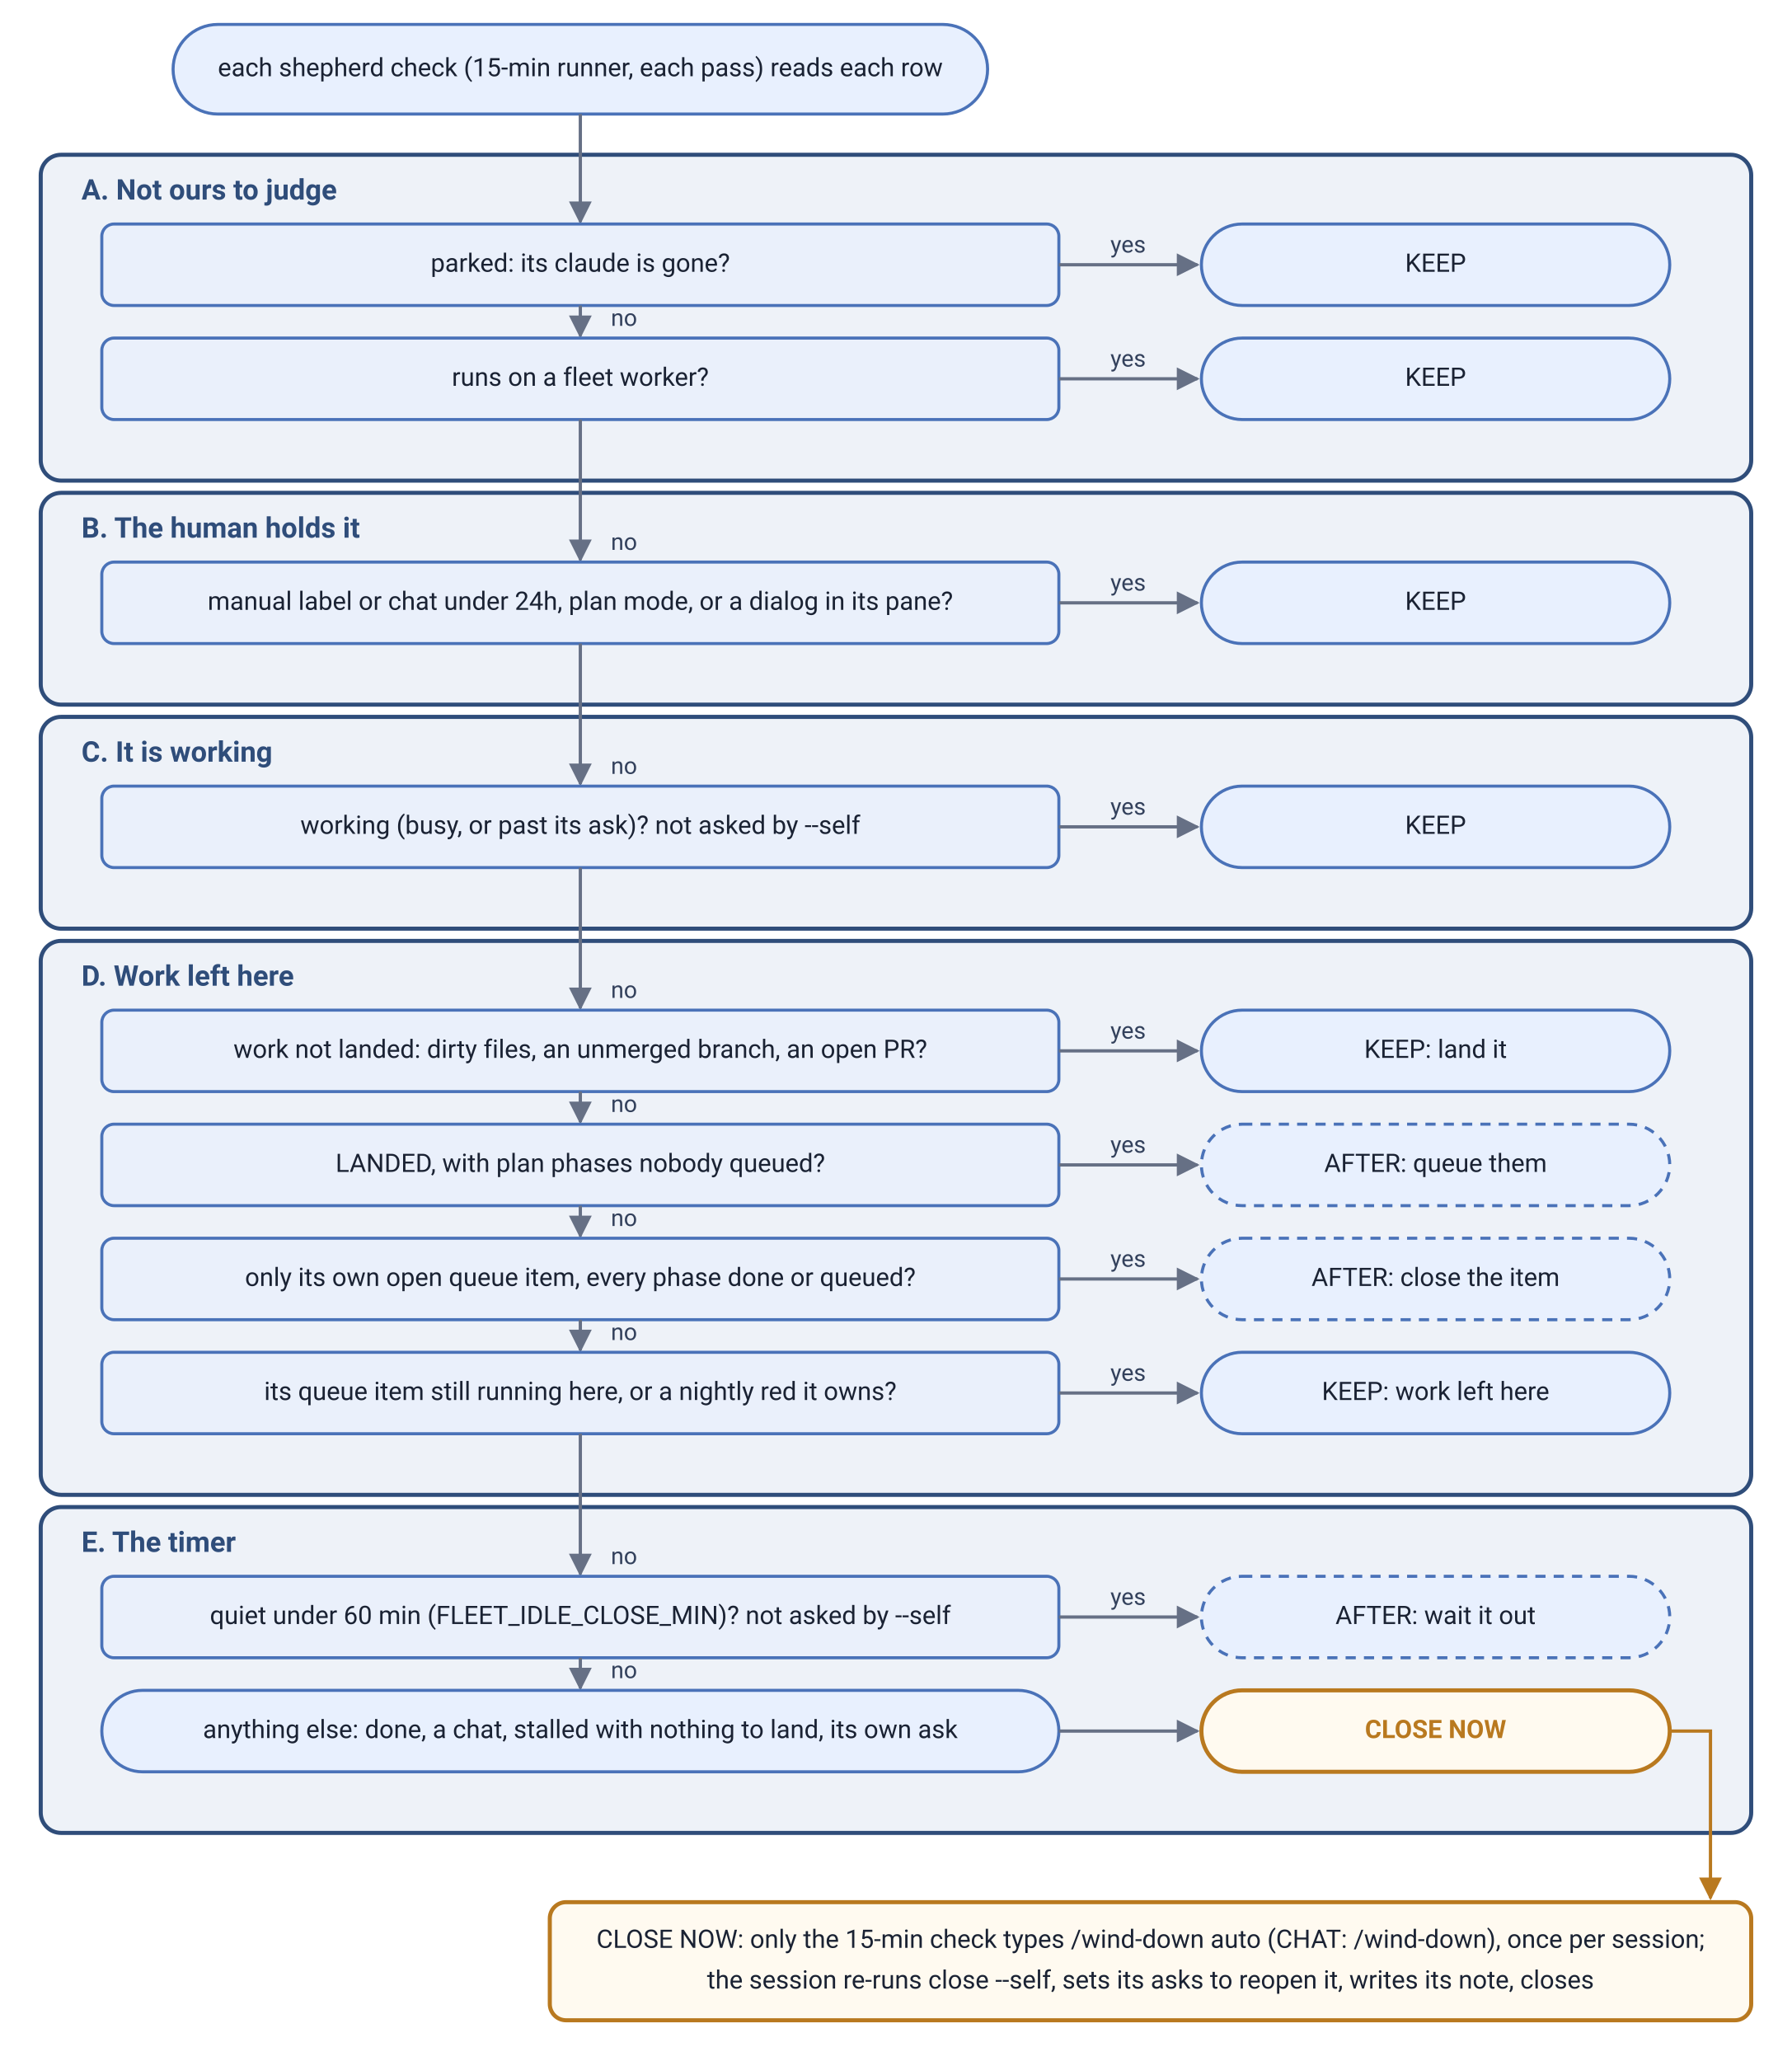
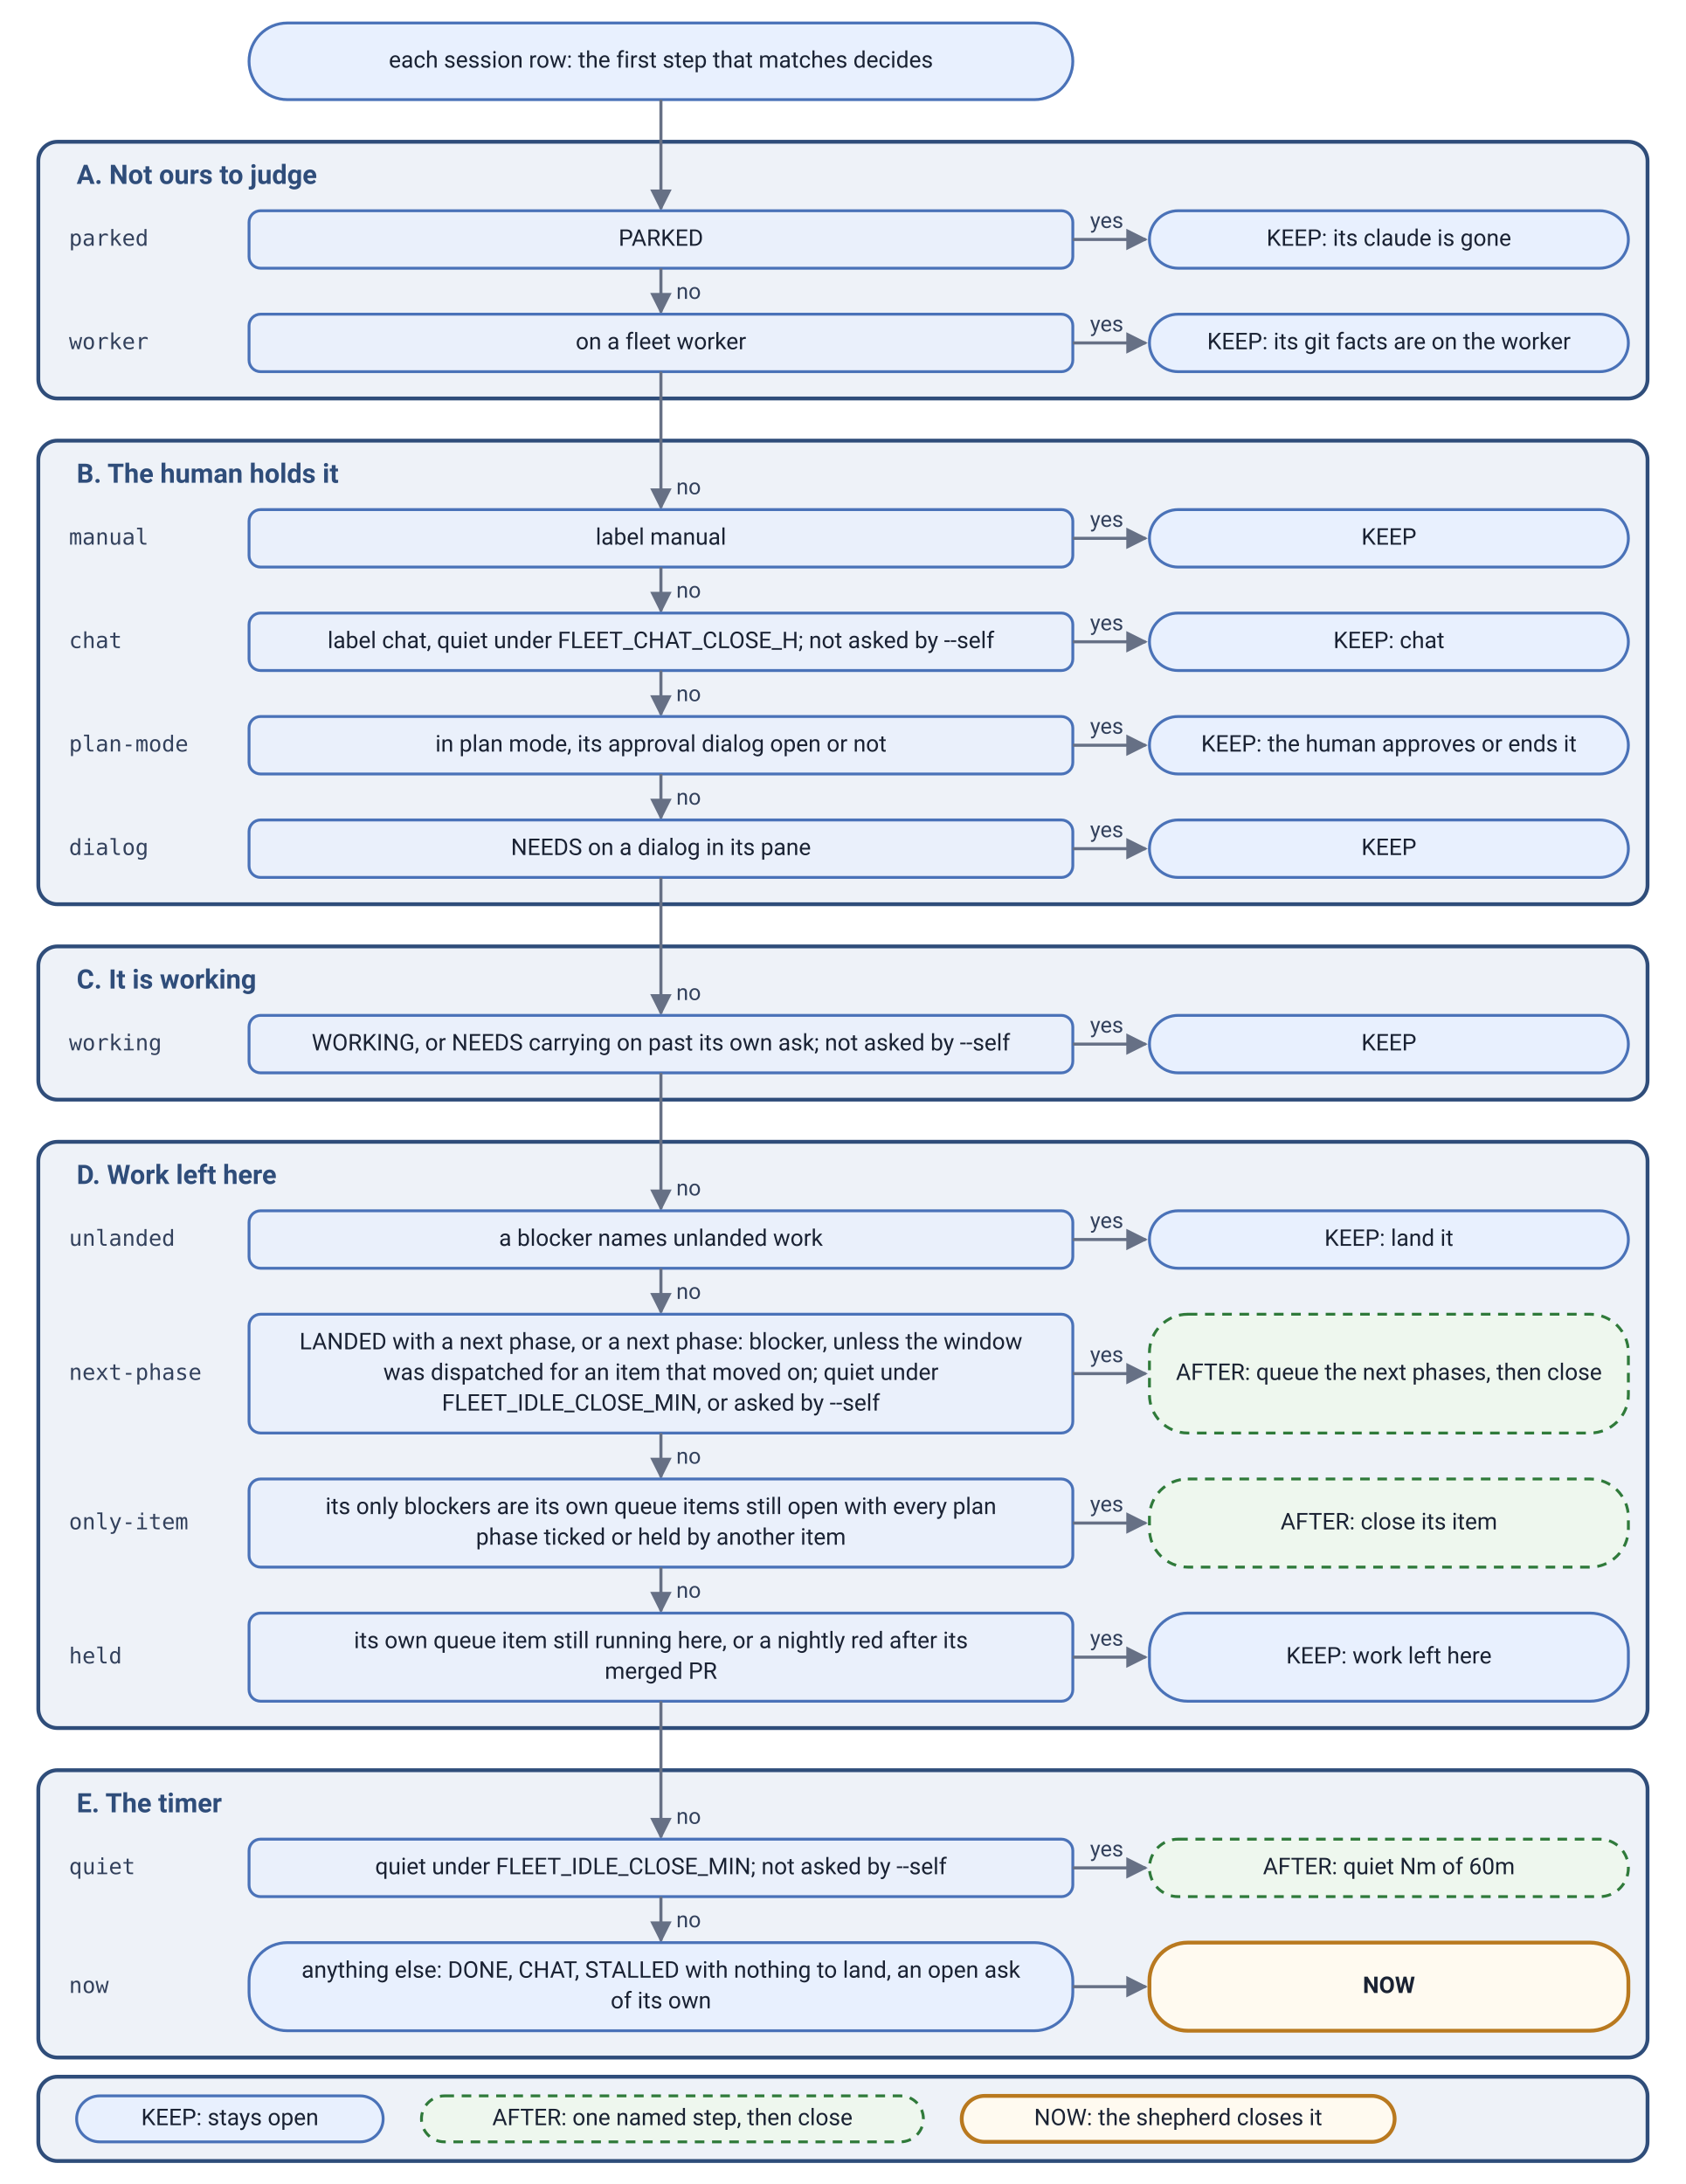
- <svg xmlns="http://www.w3.org/2000/svg" viewBox="0 0 880 1012" font-family="-apple-system, BlinkMacSystemFont, Segoe UI, Roboto, Helvetica, Arial, sans-serif">
+ <svg xmlns="http://www.w3.org/2000/svg" viewBox="0 0 880 1140" font-family="-apple-system, BlinkMacSystemFont, Segoe UI, Roboto, Helvetica, Arial, sans-serif">
  <defs>
    <marker id="arrow" viewBox="0 0 10 10" refX="9" refY="5" markerWidth="7" markerHeight="7" orient="auto-start-reverse">
      <path d="M0,0 L10,5 L0,10 z" fill="#667085" />
    </marker>
-     <marker id="arrow-amber" viewBox="0 0 10 10" refX="9" refY="5" markerWidth="7" markerHeight="7" orient="auto-start-reverse">
-       <path d="M0,0 L10,5 L0,10 z" fill="#b9791f" />
-     </marker>
    <style>
      .lane { fill:#eef2f8; stroke:#2f4d7a; stroke-width:2; }
-       .lane-title { font-size:14px; font-weight:600; fill:#2f4d7a; text-anchor:middle; }
+       .lane-title { font-size:14px; font-weight:600; fill:#2f4d7a; text-anchor:start; }
      .node { fill:#e8f0fe; stroke:#4a72b8; stroke-width:1.5; }
      .decision { fill:#eaf0fb; stroke:#4a72b8; stroke-width:1.5; }
+       .keep { fill:#e8f0fe; stroke:#4a72b8; stroke-width:1.5; }
+       .after { fill:#eef7ee; stroke:#2f7a3a; stroke-width:1.5; stroke-dasharray:5 4; }
+       .now { fill:#fffaf0; stroke:#b9791f; stroke-width:2; }
      .label { font-size:14px; fill:#1a2233; text-anchor:middle; dominant-baseline:middle; }
-       .label.sm { font-size:12.5px; }
+       .label.sm { font-size:12px; }
+       .label.strong { font-weight:600; }
+       .step { font-size:11.5px; fill:#33415c; dominant-baseline:middle; font-family:ui-monospace, SFMono-Regular, Menlo, Consolas, monospace; }
      .edge { fill:none; stroke:#667085; stroke-width:1.6; marker-end:url(#arrow); }
-       .elabel { font-size:11.5px; fill:#33415c; text-anchor:middle; }
+       .elabel { font-size:11.5px; fill:#33415c; text-anchor:start; }
    </style>
  </defs>
-   <rect class="node" x="85" y="12" width="400" height="44" rx="22" />
-   <text class="label sm" x="285" y="34">each shepherd check (15-min runner, each pass) reads each row</text>
-   <rect class="lane" x="20" y="76" width="840" height="160" rx="10" />
-   <text class="lane-title" x="40" y="98" style="text-anchor:start">A. Not ours to judge</text>
-   <rect class="lane" x="20" y="242" width="840" height="104" rx="10" />
-   <text class="lane-title" x="40" y="264" style="text-anchor:start">B. The human holds it</text>
-   <rect class="lane" x="20" y="352" width="840" height="104" rx="10" />
-   <text class="lane-title" x="40" y="374" style="text-anchor:start">C. It is working</text>
-   <rect class="lane" x="20" y="462" width="840" height="272" rx="10" />
-   <text class="lane-title" x="40" y="484" style="text-anchor:start">D. Work left here</text>
-   <rect class="lane" x="20" y="740" width="840" height="160" rx="10" />
-   <text class="lane-title" x="40" y="762" style="text-anchor:start">E. The timer</text>
-   <path class="edge" d="M285,56 V109" />
-   <rect class="decision" x="50" y="110" width="470" height="40" rx="6" />
-   <text class="label sm" x="285" y="130">parked: its claude is gone?</text>
-   <path class="edge" d="M520,130 H588" />
-   <text class="elabel" x="554" y="124">yes</text>
-   <rect class="node" x="590" y="110" width="230" height="40" rx="20" />
-   <text class="label sm" x="705" y="130">KEEP</text>
-   <path class="edge" d="M285,150 V165" />
-   <text class="elabel" x="300" y="160" style="text-anchor:start">no</text>
-   <rect class="decision" x="50" y="166" width="470" height="40" rx="6" />
-   <text class="label sm" x="285" y="186">runs on a fleet worker?</text>
-   <path class="edge" d="M520,186 H588" />
-   <text class="elabel" x="554" y="180">yes</text>
-   <rect class="node" x="590" y="166" width="230" height="40" rx="20" />
-   <text class="label sm" x="705" y="186">KEEP</text>
-   <path class="edge" d="M285,206 V275" />
-   <text class="elabel" x="300" y="270" style="text-anchor:start">no</text>
-   <rect class="decision" x="50" y="276" width="470" height="40" rx="6" />
-   <text class="label sm" x="285" y="296">manual label or chat under 24h, plan mode, or a dialog in its pane?</text>
-   <path class="edge" d="M520,296 H588" />
-   <text class="elabel" x="554" y="290">yes</text>
-   <rect class="node" x="590" y="276" width="230" height="40" rx="20" />
-   <text class="label sm" x="705" y="296">KEEP</text>
-   <path class="edge" d="M285,316 V385" />
-   <text class="elabel" x="300" y="380" style="text-anchor:start">no</text>
-   <rect class="decision" x="50" y="386" width="470" height="40" rx="6" />
-   <text class="label sm" x="285" y="406">working (busy, or past its ask)? not asked by --self</text>
-   <path class="edge" d="M520,406 H588" />
-   <text class="elabel" x="554" y="400">yes</text>
-   <rect class="node" x="590" y="386" width="230" height="40" rx="20" />
-   <text class="label sm" x="705" y="406">KEEP</text>
-   <path class="edge" d="M285,426 V495" />
-   <text class="elabel" x="300" y="490" style="text-anchor:start">no</text>
-   <rect class="decision" x="50" y="496" width="470" height="40" rx="6" />
-   <text class="label sm" x="285" y="516">work not landed: dirty files, an unmerged branch, an open PR?</text>
-   <path class="edge" d="M520,516 H588" />
-   <text class="elabel" x="554" y="510">yes</text>
-   <rect class="node" x="590" y="496" width="230" height="40" rx="20" />
-   <text class="label sm" x="705" y="516">KEEP: land it</text>
-   <path class="edge" d="M285,536 V551" />
-   <text class="elabel" x="300" y="546" style="text-anchor:start">no</text>
-   <rect class="decision" x="50" y="552" width="470" height="40" rx="6" />
-   <text class="label sm" x="285" y="572">LANDED, with plan phases nobody queued?</text>
-   <path class="edge" d="M520,572 H588" />
-   <text class="elabel" x="554" y="566">yes</text>
-   <rect class="node" x="590" y="552" width="230" height="40" rx="20" style="stroke-dasharray:5 4" />
-   <text class="label sm" x="705" y="572">AFTER: queue them</text>
-   <path class="edge" d="M285,592 V607" />
-   <text class="elabel" x="300" y="602" style="text-anchor:start">no</text>
-   <rect class="decision" x="50" y="608" width="470" height="40" rx="6" />
-   <text class="label sm" x="285" y="628">only its own open queue item, every phase done or queued?</text>
-   <path class="edge" d="M520,628 H588" />
-   <text class="elabel" x="554" y="622">yes</text>
-   <rect class="node" x="590" y="608" width="230" height="40" rx="20" style="stroke-dasharray:5 4" />
-   <text class="label sm" x="705" y="628">AFTER: close the item</text>
-   <path class="edge" d="M285,648 V663" />
-   <text class="elabel" x="300" y="658" style="text-anchor:start">no</text>
-   <rect class="decision" x="50" y="664" width="470" height="40" rx="6" />
-   <text class="label sm" x="285" y="684">its queue item still running here, or a nightly red it owns?</text>
-   <path class="edge" d="M520,684 H588" />
-   <text class="elabel" x="554" y="678">yes</text>
-   <rect class="node" x="590" y="664" width="230" height="40" rx="20" />
-   <text class="label sm" x="705" y="684">KEEP: work left here</text>
-   <path class="edge" d="M285,704 V773" />
-   <text class="elabel" x="300" y="768" style="text-anchor:start">no</text>
-   <rect class="decision" x="50" y="774" width="470" height="40" rx="6" />
-   <text class="label sm" x="285" y="794">quiet under 60 min (FLEET_IDLE_CLOSE_MIN)? not asked by --self</text>
-   <path class="edge" d="M520,794 H588" />
-   <text class="elabel" x="554" y="788">yes</text>
-   <rect class="node" x="590" y="774" width="230" height="40" rx="20" style="stroke-dasharray:5 4" />
-   <text class="label sm" x="705" y="794">AFTER: wait it out</text>
-   <path class="edge" d="M285,814 V829" />
-   <text class="elabel" x="300" y="824" style="text-anchor:start">no</text>
-   <rect class="node" x="50" y="830" width="470" height="40" rx="20" />
-   <text class="label sm" x="285" y="850">anything else: done, a chat, stalled with nothing to land, its own ask</text>
-   <path class="edge" d="M520,850 H588" />
-   <rect class="node" x="590" y="830" width="230" height="40" rx="20" style="fill:#fffaf0;stroke:#b9791f;stroke-width:2" />
-   <text class="label sm" x="705" y="850" style="fill:#b9791f;font-weight:600">CLOSE NOW</text>
-   <path class="edge" d="M820,850 H840 V932" style="stroke:#b9791f;marker-end:url(#arrow-amber)" />
-   <rect class="node" x="270" y="934" width="590" height="58" rx="8" style="fill:#fffaf0;stroke:#b9791f;stroke-width:2" />
-   <text class="label sm" x="565" y="953">CLOSE NOW: only the 15-min check types /wind-down auto (CHAT: /wind-down), once per session;</text>
-   <text class="label sm" x="565" y="973">the session re-runs close --self, sets its asks to reopen it, writes its note, closes</text>
+   <rect class="node" x="130" y="12" width="430" height="40" rx="20" />
+   <text class="label sm" x="345" y="32">each session row: the first step that matches decides</text>
+   <rect class="lane" x="20" y="74" width="840" height="134" rx="10" />
+   <text class="lane-title" x="40" y="96">A. Not ours to judge</text>
+   <path class="edge" d="M345,52 V109" />
+   <text class="step" x="36" y="125">parked</text>
+   <rect class="decision" x="130" y="110" width="430" height="30" rx="6" />
+   <text class="label sm" x="345" y="125">PARKED</text>
+   <path class="edge" d="M560,125 H598" />
+   <text class="elabel" x="569" y="119">yes</text>
+   <rect class="keep" x="600" y="110" width="250" height="30" rx="15" />
+   <text class="label sm" x="725" y="125">KEEP: its claude is gone</text>
+   <path class="edge" d="M345,140 V163" />
+   <text class="elabel" x="353" y="156">no</text>
+   <text class="step" x="36" y="179">worker</text>
+   <rect class="decision" x="130" y="164" width="430" height="30" rx="6" />
+   <text class="label sm" x="345" y="179">on a fleet worker</text>
+   <path class="edge" d="M560,179 H598" />
+   <text class="elabel" x="569" y="173">yes</text>
+   <rect class="keep" x="600" y="164" width="250" height="30" rx="15" />
+   <text class="label sm" x="725" y="179">KEEP: its git facts are on the worker</text>
+   <rect class="lane" x="20" y="230" width="840" height="242" rx="10" />
+   <text class="lane-title" x="40" y="252">B. The human holds it</text>
+   <path class="edge" d="M345,194 V265" />
+   <text class="elabel" x="353" y="258">no</text>
+   <text class="step" x="36" y="281">manual</text>
+   <rect class="decision" x="130" y="266" width="430" height="30" rx="6" />
+   <text class="label sm" x="345" y="281">label manual</text>
+   <path class="edge" d="M560,281 H598" />
+   <text class="elabel" x="569" y="275">yes</text>
+   <rect class="keep" x="600" y="266" width="250" height="30" rx="15" />
+   <text class="label sm" x="725" y="281">KEEP</text>
+   <path class="edge" d="M345,296 V319" />
+   <text class="elabel" x="353" y="312">no</text>
+   <text class="step" x="36" y="335">chat</text>
+   <rect class="decision" x="130" y="320" width="430" height="30" rx="6" />
+   <text class="label sm" x="345" y="335">label chat, quiet under FLEET_CHAT_CLOSE_H; not asked by --self</text>
+   <path class="edge" d="M560,335 H598" />
+   <text class="elabel" x="569" y="329">yes</text>
+   <rect class="keep" x="600" y="320" width="250" height="30" rx="15" />
+   <text class="label sm" x="725" y="335">KEEP: chat</text>
+   <path class="edge" d="M345,350 V373" />
+   <text class="elabel" x="353" y="366">no</text>
+   <text class="step" x="36" y="389">plan-mode</text>
+   <rect class="decision" x="130" y="374" width="430" height="30" rx="6" />
+   <text class="label sm" x="345" y="389">in plan mode, its approval dialog open or not</text>
+   <path class="edge" d="M560,389 H598" />
+   <text class="elabel" x="569" y="383">yes</text>
+   <rect class="keep" x="600" y="374" width="250" height="30" rx="15" />
+   <text class="label sm" x="725" y="389">KEEP: the human approves or ends it</text>
+   <path class="edge" d="M345,404 V427" />
+   <text class="elabel" x="353" y="420">no</text>
+   <text class="step" x="36" y="443">dialog</text>
+   <rect class="decision" x="130" y="428" width="430" height="30" rx="6" />
+   <text class="label sm" x="345" y="443">NEEDS on a dialog in its pane</text>
+   <path class="edge" d="M560,443 H598" />
+   <text class="elabel" x="569" y="437">yes</text>
+   <rect class="keep" x="600" y="428" width="250" height="30" rx="15" />
+   <text class="label sm" x="725" y="443">KEEP</text>
+   <rect class="lane" x="20" y="494" width="840" height="80" rx="10" />
+   <text class="lane-title" x="40" y="516">C. It is working</text>
+   <path class="edge" d="M345,458 V529" />
+   <text class="elabel" x="353" y="522">no</text>
+   <text class="step" x="36" y="545">working</text>
+   <rect class="decision" x="130" y="530" width="430" height="30" rx="6" />
+   <text class="label sm" x="345" y="545">WORKING, or NEEDS carrying on past its own ask; not asked by --self</text>
+   <path class="edge" d="M560,545 H598" />
+   <text class="elabel" x="569" y="539">yes</text>
+   <rect class="keep" x="600" y="530" width="250" height="30" rx="15" />
+   <text class="label sm" x="725" y="545">KEEP</text>
+   <rect class="lane" x="20" y="596" width="840" height="306" rx="10" />
+   <text class="lane-title" x="40" y="618">D. Work left here</text>
+   <path class="edge" d="M345,560 V631" />
+   <text class="elabel" x="353" y="624">no</text>
+   <text class="step" x="36" y="647">unlanded</text>
+   <rect class="decision" x="130" y="632" width="430" height="30" rx="6" />
+   <text class="label sm" x="345" y="647">a blocker names unlanded work</text>
+   <path class="edge" d="M560,647 H598" />
+   <text class="elabel" x="569" y="641">yes</text>
+   <rect class="keep" x="600" y="632" width="250" height="30" rx="15" />
+   <text class="label sm" x="725" y="647">KEEP: land it</text>
+   <path class="edge" d="M345,662 V685" />
+   <text class="elabel" x="353" y="678">no</text>
+   <text class="step" x="36" y="717">next-phase</text>
+   <rect class="decision" x="130" y="686" width="430" height="62" rx="6" />
+   <text class="label sm" x="345" y="701">LANDED with a next phase, or a next phase: blocker, unless the window</text>
+   <text class="label sm" x="345" y="717">was dispatched for an item that moved on; quiet under</text>
+   <text class="label sm" x="345" y="733">FLEET_IDLE_CLOSE_MIN, or asked by --self</text>
+   <path class="edge" d="M560,717 H598" />
+   <text class="elabel" x="569" y="711">yes</text>
+   <rect class="after" x="600" y="686" width="250" height="62" rx="20" />
+   <text class="label sm" x="725" y="717">AFTER: queue the next phases, then close</text>
+   <path class="edge" d="M345,748 V771" />
+   <text class="elabel" x="353" y="764">no</text>
+   <text class="step" x="36" y="795">only-item</text>
+   <rect class="decision" x="130" y="772" width="430" height="46" rx="6" />
+   <text class="label sm" x="345" y="787">its only blockers are its own queue items still open with every plan</text>
+   <text class="label sm" x="345" y="803">phase ticked or held by another item</text>
+   <path class="edge" d="M560,795 H598" />
+   <text class="elabel" x="569" y="789">yes</text>
+   <rect class="after" x="600" y="772" width="250" height="46" rx="20" />
+   <text class="label sm" x="725" y="795">AFTER: close its item</text>
+   <path class="edge" d="M345,818 V841" />
+   <text class="elabel" x="353" y="834">no</text>
+   <text class="step" x="36" y="865">held</text>
+   <rect class="decision" x="130" y="842" width="430" height="46" rx="6" />
+   <text class="label sm" x="345" y="857">its own queue item still running here, or a nightly red after its</text>
+   <text class="label sm" x="345" y="873">merged PR</text>
+   <path class="edge" d="M560,865 H598" />
+   <text class="elabel" x="569" y="859">yes</text>
+   <rect class="keep" x="600" y="842" width="250" height="46" rx="20" />
+   <text class="label sm" x="725" y="865">KEEP: work left here</text>
+   <rect class="lane" x="20" y="924" width="840" height="150" rx="10" />
+   <text class="lane-title" x="40" y="946">E. The timer</text>
+   <path class="edge" d="M345,888 V959" />
+   <text class="elabel" x="353" y="952">no</text>
+   <text class="step" x="36" y="975">quiet</text>
+   <rect class="decision" x="130" y="960" width="430" height="30" rx="6" />
+   <text class="label sm" x="345" y="975">quiet under FLEET_IDLE_CLOSE_MIN; not asked by --self</text>
+   <path class="edge" d="M560,975 H598" />
+   <text class="elabel" x="569" y="969">yes</text>
+   <rect class="after" x="600" y="960" width="250" height="30" rx="15" />
+   <text class="label sm" x="725" y="975">AFTER: quiet Nm of 60m</text>
+   <path class="edge" d="M345,990 V1013" />
+   <text class="elabel" x="353" y="1006">no</text>
+   <text class="step" x="36" y="1037">now</text>
+   <rect class="node" x="130" y="1014" width="430" height="46" rx="20" />
+   <text class="label sm" x="345" y="1029">anything else: DONE, CHAT, STALLED with nothing to land, an open ask</text>
+   <text class="label sm" x="345" y="1045">of its own</text>
+   <path class="edge" d="M560,1037 H598" />
+   <rect class="now" x="600" y="1014" width="250" height="46" rx="20" />
+   <text class="label sm strong" x="725" y="1037">NOW</text>
+   <rect class="lane" x="20" y="1084" width="840" height="44" rx="10" />
+   <rect class="keep" x="40" y="1094" width="160" height="24" rx="12" />
+   <text class="label sm" x="120" y="1106">KEEP: stays open</text>
+   <rect class="after" x="220" y="1094" width="262" height="24" rx="12" />
+   <text class="label sm" x="351" y="1106">AFTER: one named step, then close</text>
+   <rect class="now" x="502" y="1094" width="226" height="24" rx="12" />
+   <text class="label sm" x="615" y="1106">NOW: the shepherd closes it</text>
</svg>
